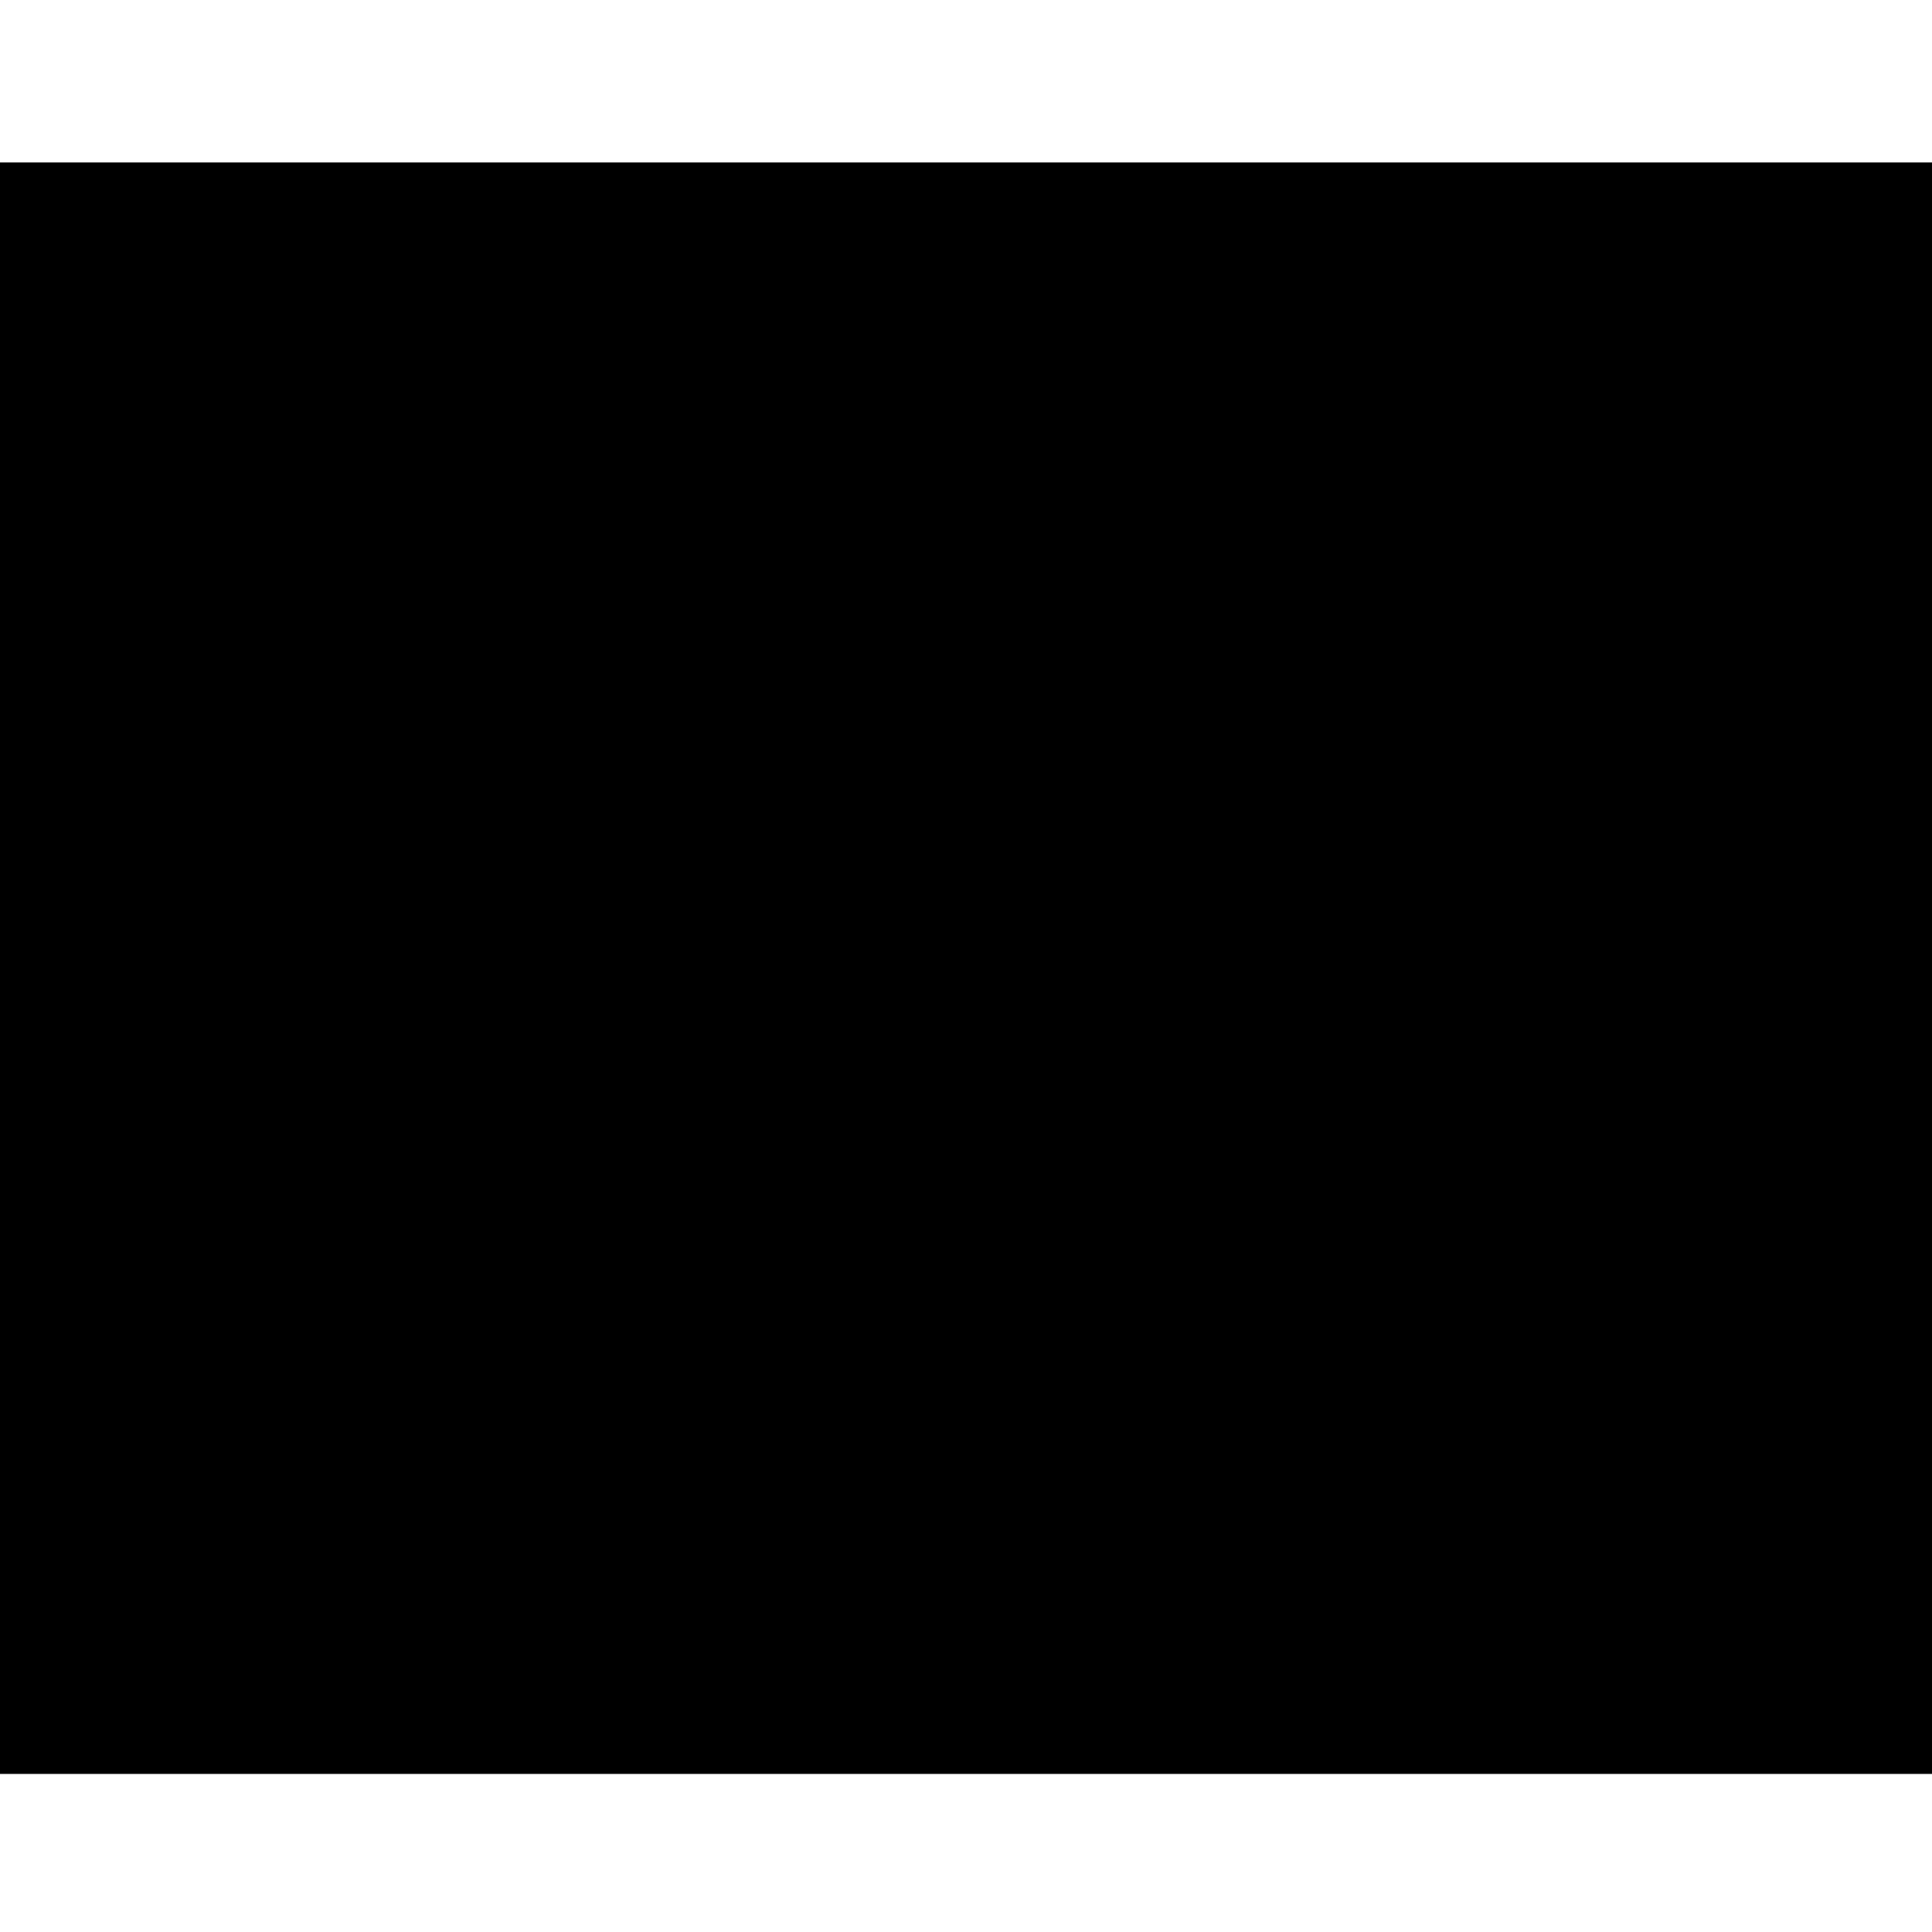
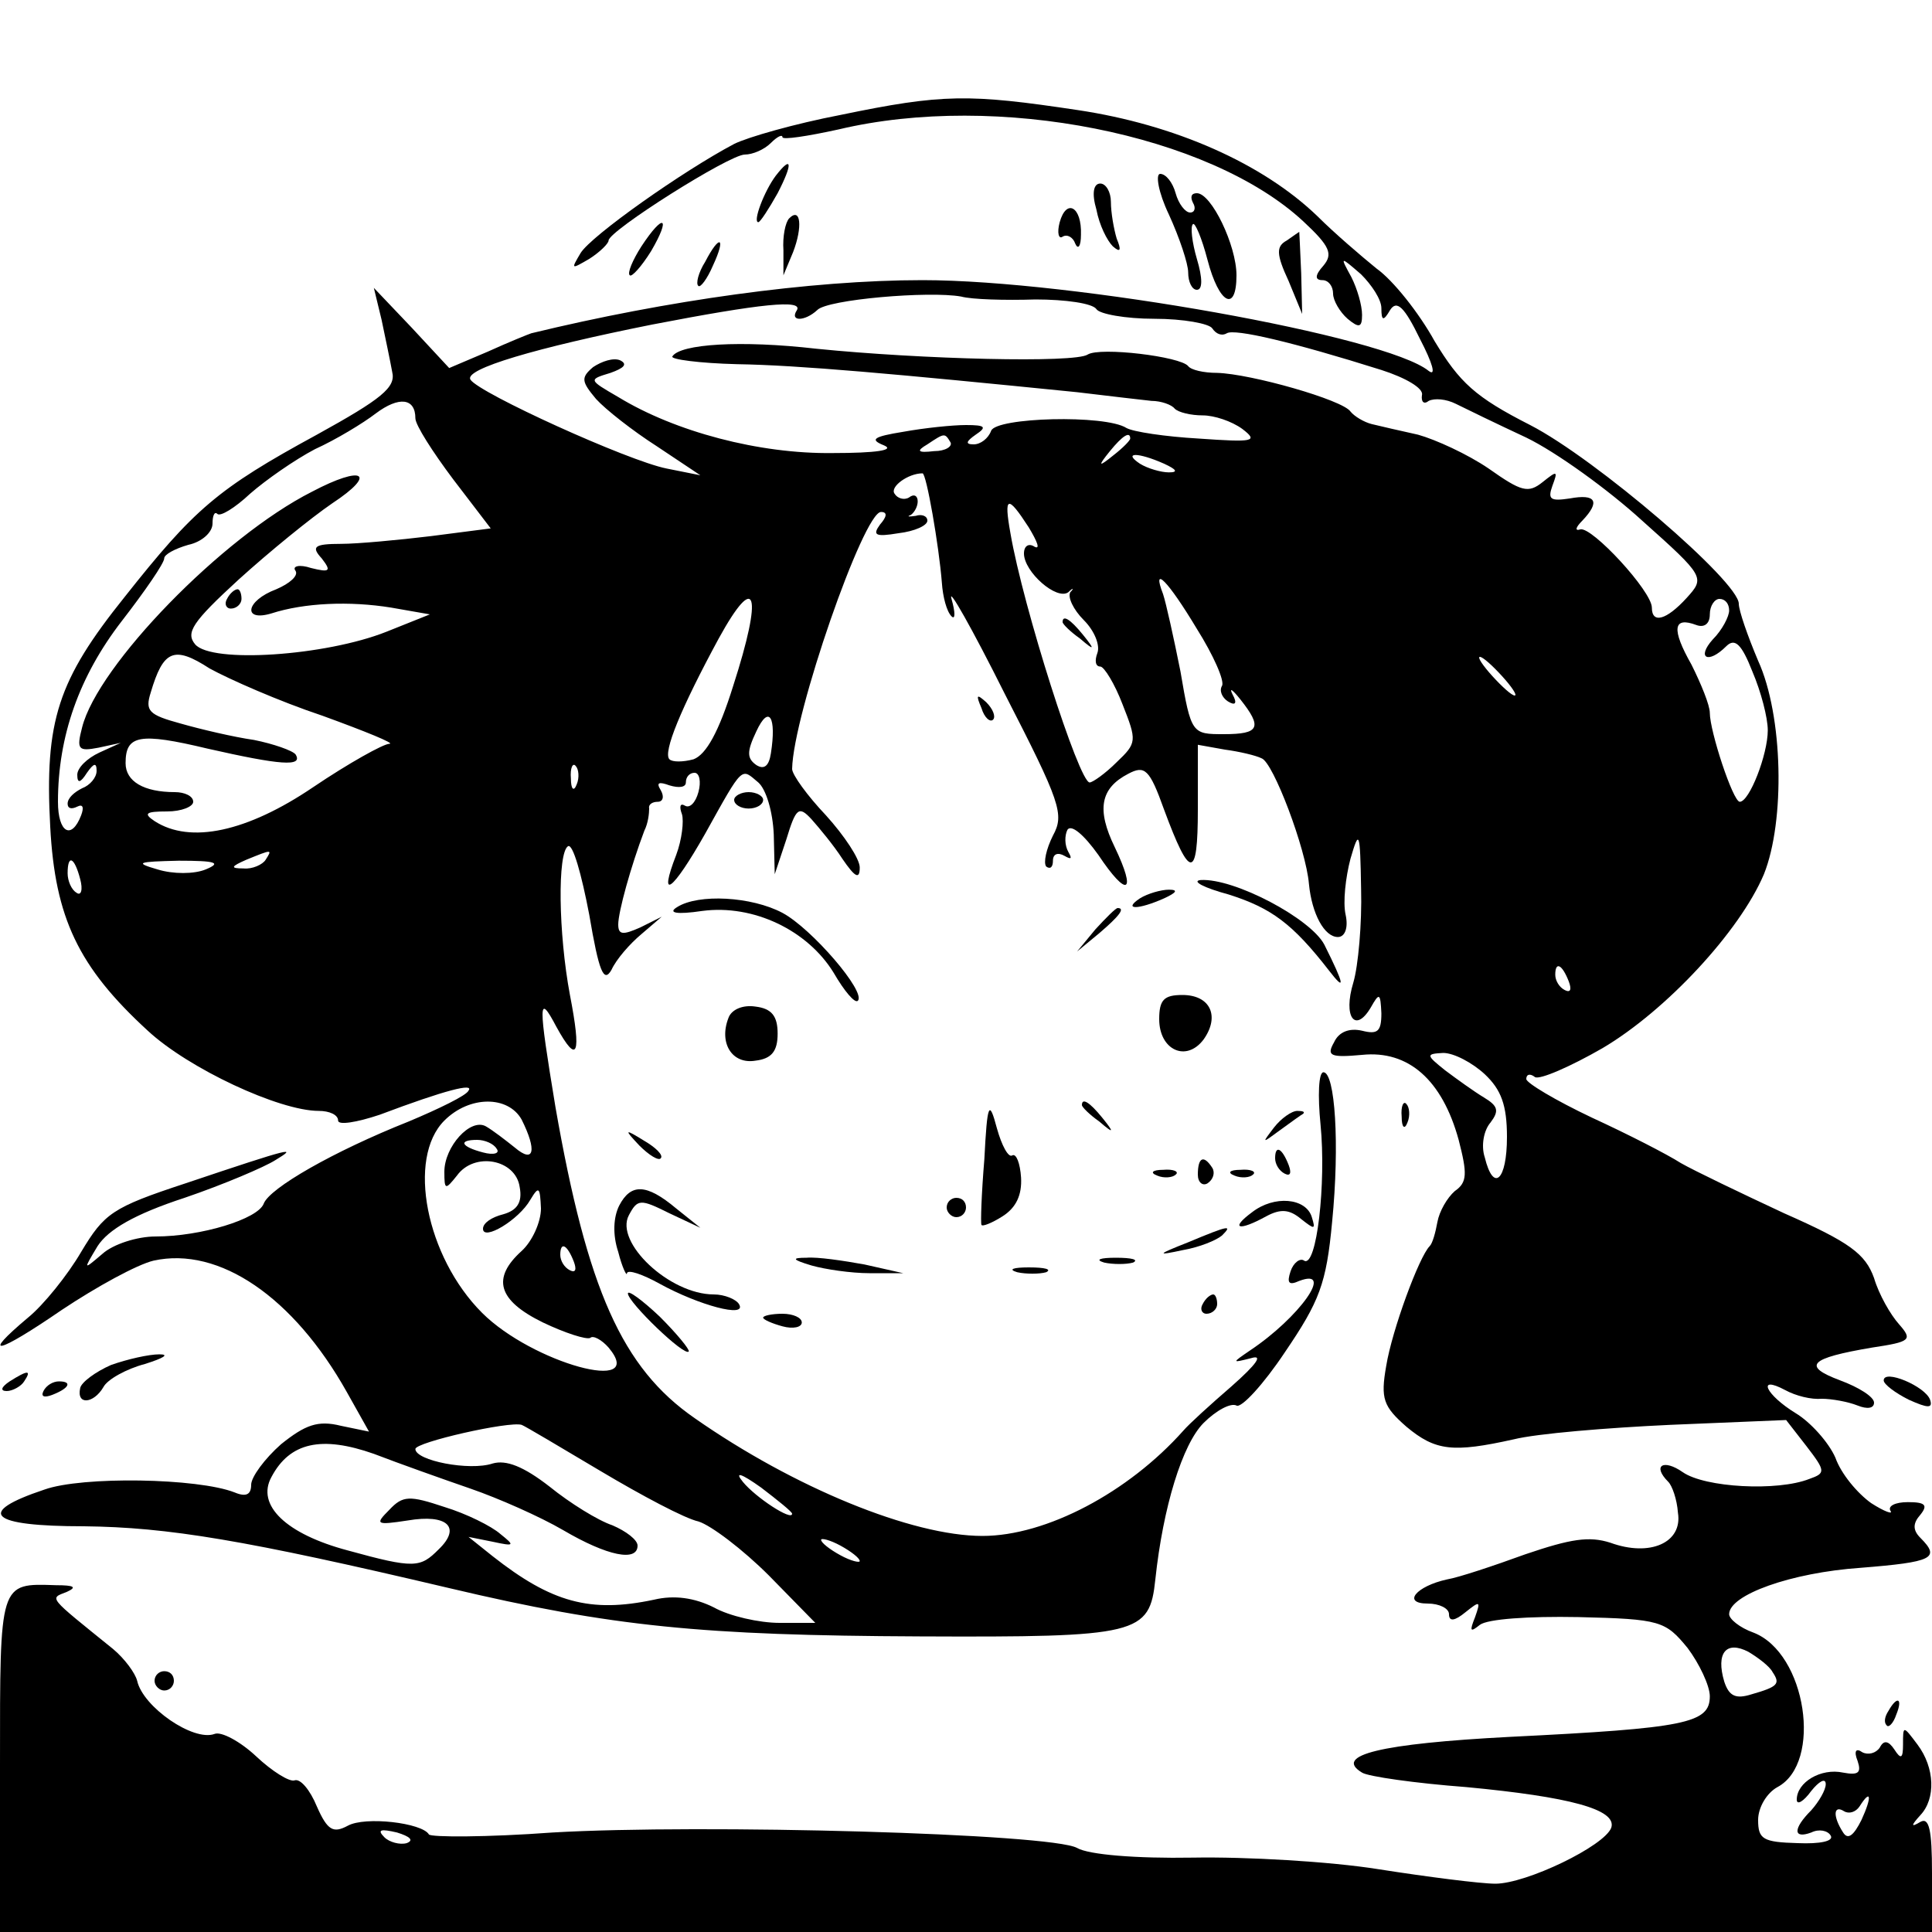
- <svg xmlns="http://www.w3.org/2000/svg" version="1.0" width="440pt" height="440pt" viewBox="0 0 440 440" preserveAspectRatio="xMidYMid meet">
-   <g transform="translate(0,440) scale(0.1,-0.1)" fill="#000000" stroke="none">
-     <path d="M0 2195 l0 -1835 2200 0 2200 0 0 1835 0 1835 -2200 0 -2200 0 0 -1835z" />
+ <svg xmlns="http://www.w3.org/2000/svg" version="1.0" width="200pt" height="200pt" viewBox="0 0 200 200" preserveAspectRatio="xMidYMid meet">
+   <g transform="translate(0,200) scale(0.1,-0.1)" fill="#000000" stroke="none">
+     <path d="M870 1881 c-47 -9 -96 -23 -110 -30 -53 -28 -148 -95 -159 -113 -10 -17 -10 -17 9 -6 11 7 20 16 20 19 0 10 125 89 141 89 8 0 20 5 27 12 7 7 12 9 12 6 0 -3 26 1 58 8 164 39 384 -5 481 -95 28 -26 31 -34 21 -46 -9 -10 -9 -15 -1 -15 6 0 11 -6 11 -14 0 -7 7 -19 15 -26 12 -10 15 -9 15 4 0 10 -5 27 -11 39 -12 22 -12 22 10 3 11 -11 21 -26 21 -35 0 -13 2 -14 9 -2 7 11 15 3 31 -30 13 -25 17 -39 9 -33 -44 36 -369 94 -524 94 -116 0 -265 -21 -405 -55 -3 -1 -23 -9 -45 -19 l-40 -17 -39 42 -39 41 8 -33 c4 -19 9 -43 11 -54 4 -16 -11 -28 -78 -65 -103 -56 -127 -77 -199 -168 -69 -86 -83 -128 -77 -238 5 -94 29 -145 101 -211 42 -39 136 -83 177 -83 11 0 20 -4 20 -10 0 -5 19 -2 43 6 69 26 98 33 92 25 -2 -5 -31 -19 -62 -32 -78 -31 -144 -69 -150 -85 -6 -16 -65 -34 -112 -34 -19 0 -44 -8 -55 -18 -20 -17 -20 -17 -5 8 11 17 38 33 90 50 41 14 83 32 94 39 23 14 20 14 -93 -24 -76 -25 -84 -31 -108 -71 -14 -24 -39 -55 -55 -68 -50 -42 -32 -38 35 8 36 24 78 47 95 51 68 15 145 -38 200 -136 l23 -41 -29 6 c-24 6 -37 1 -62 -19 -17 -15 -31 -34 -31 -42 0 -10 -5 -13 -17 -8 -38 15 -158 17 -197 3 -72 -24 -57 -38 41 -38 87 -1 166 -14 378 -64 169 -40 262 -49 487 -50 227 -1 238 2 244 59 8 75 28 140 50 162 13 13 28 21 34 18 5 -3 28 22 50 55 36 53 43 71 49 135 8 81 3 155 -9 155 -5 0 -6 -24 -3 -54 6 -61 -4 -149 -17 -141 -4 3 -11 -2 -14 -11 -4 -12 -2 -15 9 -10 37 14 0 -38 -51 -72 -19 -13 -19 -13 1 -8 13 4 6 -6 -20 -29 -22 -19 -44 -39 -50 -46 -57 -64 -142 -109 -208 -109 -73 0 -195 50 -298 122 -75 52 -111 133 -144 322 -18 109 -18 119 1 83 22 -40 26 -29 14 33 -12 64 -13 147 -2 154 5 3 14 -29 22 -71 10 -59 15 -71 23 -57 5 11 19 27 31 37 l21 18 -22 -11 c-18 -8 -23 -8 -23 3 0 13 13 60 27 97 4 8 5 18 5 23 -1 4 3 7 9 7 5 0 7 5 3 12 -5 8 -2 9 9 5 10 -3 17 -2 17 3 0 6 4 10 9 10 5 0 7 -9 4 -20 -3 -11 -9 -17 -14 -14 -5 3 -6 -1 -3 -9 2 -7 0 -26 -6 -42 -19 -49 -4 -38 30 22 40 72 37 68 55 53 8 -7 15 -30 16 -54 l1 -41 12 36 c10 33 13 35 26 21 8 -9 23 -27 32 -41 13 -19 18 -22 18 -9 0 9 -16 33 -35 54 -19 20 -35 42 -35 48 1 56 74 266 92 266 7 0 6 -5 -1 -13 -8 -11 -5 -13 19 -9 17 2 30 8 30 13 0 5 -6 7 -12 5 -7 -1 -10 -1 -5 1 4 3 7 9 7 14 0 6 -4 8 -9 4 -5 -3 -12 -1 -15 4 -5 7 14 21 29 21 4 0 17 -75 20 -113 1 -15 5 -30 10 -35 4 -4 4 4 0 18 -4 14 21 -30 55 -98 58 -113 62 -125 50 -147 -7 -14 -10 -28 -7 -32 4 -3 7 -1 7 6 0 7 5 9 12 5 7 -4 8 -3 4 4 -4 7 -4 17 -1 23 4 6 17 -5 32 -26 30 -45 40 -40 17 8 -19 39 -15 61 14 76 17 9 22 5 37 -37 27 -73 35 -73 35 0 l0 67 28 -5 c15 -2 32 -6 38 -9 12 -4 46 -94 49 -130 3 -31 16 -55 30 -55 7 0 11 9 8 23 -3 13 0 39 5 58 9 31 10 29 11 -31 1 -36 -3 -80 -8 -97 -11 -36 2 -53 18 -26 9 16 10 15 11 -6 0 -19 -4 -22 -20 -18 -13 3 -24 -1 -29 -12 -8 -14 -4 -16 29 -13 48 5 83 -26 100 -88 9 -35 9 -44 -4 -53 -8 -7 -16 -21 -18 -32 -2 -11 -5 -22 -8 -25 -11 -11 -39 -87 -45 -124 -6 -34 -3 -42 21 -63 30 -25 48 -27 111 -13 24 6 97 12 162 15 l120 5 21 -27 c20 -26 20 -28 3 -34 -33 -13 -108 -9 -131 7 -20 14 -32 7 -15 -10 4 -4 9 -18 10 -32 5 -31 -29 -46 -70 -31 -22 7 -41 4 -88 -12 -33 -12 -69 -24 -81 -26 -32 -7 -47 -25 -20 -25 12 0 22 -5 22 -11 0 -8 6 -7 17 2 15 12 16 12 10 -5 -6 -15 -5 -16 5 -8 8 6 50 9 102 8 85 -2 90 -4 113 -32 12 -16 23 -39 23 -50 0 -28 -25 -33 -207 -42 -134 -7 -183 -19 -153 -37 6 -4 55 -11 108 -15 106 -10 156 -23 150 -42 -7 -19 -88 -58 -120 -58 -15 0 -70 7 -121 15 -50 8 -137 13 -192 12 -59 -1 -108 3 -120 10 -27 15 -388 25 -543 16 -68 -5 -126 -5 -128 -2 -7 12 -66 19 -84 9 -15 -8 -21 -5 -32 20 -7 17 -17 29 -23 27 -5 -2 -23 9 -40 25 -16 15 -36 26 -43 23 -22 -8 -74 28 -80 55 -2 8 -13 23 -25 33 -68 55 -66 52 -48 59 11 5 8 7 -11 7 -59 2 -58 4 -58 -185 l0 -174 1000 0 1000 0 0 61 c0 45 -3 58 -12 53 -10 -6 -10 -4 0 7 16 17 15 49 -3 73 -15 20 -15 20 -15 0 0 -14 -2 -16 -9 -5 -6 9 -11 10 -15 2 -4 -6 -12 -8 -18 -5 -7 5 -9 1 -5 -9 4 -12 1 -15 -15 -12 -23 5 -48 -10 -48 -28 0 -6 7 -2 15 9 8 10 15 14 15 7 0 -6 -7 -18 -15 -27 -19 -19 -19 -30 0 -23 8 4 17 2 20 -3 4 -6 -11 -9 -34 -8 -36 1 -41 4 -41 24 0 13 9 28 20 34 47 25 30 139 -25 160 -14 5 -25 14 -25 19 0 20 64 43 136 48 75 6 83 10 62 31 -8 8 -8 15 0 24 8 10 5 13 -13 13 -13 0 -21 -4 -18 -9 3 -4 -6 -1 -20 8 -14 10 -31 30 -37 47 -7 16 -26 37 -41 46 -31 19 -41 40 -11 24 11 -6 27 -10 38 -9 10 0 27 -3 37 -7 10 -4 17 -3 17 3 0 6 -16 16 -35 23 -40 15 -32 23 33 34 40 6 42 8 28 24 -9 10 -21 31 -26 48 -9 25 -25 37 -93 67 -45 21 -93 44 -107 52 -14 9 -55 30 -92 47 -38 18 -68 36 -68 40 0 5 4 6 9 2 5 -3 37 11 70 30 66 39 142 121 167 180 22 55 20 164 -6 221 -11 26 -20 52 -20 59 0 23 -148 150 -216 185 -57 29 -73 44 -99 87 -16 29 -43 63 -60 75 -16 13 -44 37 -61 54 -57 55 -148 95 -248 110 -113 17 -140 17 -246 -5z m202 -191 c31 0 59 -4 63 -10 3 -5 30 -10 60 -10 30 0 57 -5 60 -10 4 -6 10 -8 15 -5 8 5 68 -9 160 -38 25 -8 44 -19 42 -26 -1 -7 2 -10 7 -6 6 3 18 2 28 -3 10 -5 43 -21 73 -35 31 -15 85 -54 120 -86 65 -58 65 -59 46 -80 -21 -23 -36 -27 -36 -10 0 17 -62 84 -74 81 -6 -2 -5 2 2 9 19 20 14 28 -13 23 -20 -3 -23 -1 -18 13 6 16 5 16 -10 4 -15 -12 -22 -10 -56 14 -22 15 -55 30 -73 35 -18 4 -40 9 -48 11 -8 2 -18 8 -22 13 -8 12 -103 39 -138 40 -14 0 -27 3 -30 7 -8 10 -91 20 -104 12 -13 -9 -172 -5 -281 6 -78 9 -141 5 -149 -8 -2 -3 28 -7 67 -8 64 -1 163 -10 352 -29 33 -4 68 -8 77 -9 10 0 21 -4 24 -8 4 -4 17 -7 29 -7 12 0 30 -6 41 -14 17 -13 12 -14 -45 -10 -35 2 -68 7 -75 11 -22 14 -135 11 -140 -3 -3 -8 -11 -14 -18 -14 -9 0 -8 3 2 10 12 8 10 10 -10 10 -14 0 -43 -3 -65 -7 -31 -5 -35 -8 -20 -14 12 -5 -8 -8 -53 -8 -76 -1 -163 22 -222 58 -31 18 -31 18 -8 25 14 5 18 9 10 13 -7 3 -19 -1 -28 -7 -13 -11 -12 -15 3 -33 10 -11 38 -33 63 -49 l45 -30 -35 7 c-40 8 -194 78 -203 92 -7 11 68 33 188 57 114 22 156 26 150 15 -8 -12 8 -12 21 0 10 11 116 20 149 14 11 -3 45 -4 77 -3z m-642 -123 c0 -7 18 -35 39 -63 l39 -51 -62 -8 c-33 -4 -76 -8 -93 -8 -28 0 -31 -3 -20 -15 10 -13 9 -15 -11 -10 -12 4 -20 2 -16 -3 3 -5 -6 -13 -20 -19 -32 -12 -35 -34 -5 -25 34 11 81 13 124 6 l40 -7 -45 -18 c-63 -25 -181 -33 -198 -13 -10 12 -3 23 45 67 32 29 75 64 97 79 47 31 32 40 -21 12 -93 -47 -222 -180 -238 -244 -6 -23 -4 -25 17 -21 l23 5 -22 -10 c-13 -6 -23 -16 -23 -23 0 -9 3 -9 10 2 7 10 10 11 10 2 0 -7 -7 -15 -15 -18 -8 -4 -15 -10 -15 -16 0 -5 4 -6 10 -3 6 3 7 -1 4 -9 -10 -26 -24 -18 -24 14 0 68 22 130 66 187 24 31 44 60 44 65 0 4 11 10 25 14 14 3 25 13 25 22 0 8 2 13 5 10 3 -3 18 6 34 21 16 14 46 35 67 46 22 10 50 27 63 37 24 18 41 16 41 -5z m554 -25 c2 -4 -5 -9 -17 -9 -17 -2 -19 0 -7 7 18 12 18 12 24 2z m186 4 c0 -2 -8 -10 -17 -17 -16 -13 -17 -12 -4 4 13 16 21 21 21 13z m35 -26 c13 -6 15 -9 5 -9 -8 0 -22 4 -30 9 -18 12 -2 12 25 0z m-140 -66 c9 -15 12 -23 6 -20 -6 4 -11 1 -11 -7 0 -19 34 -49 46 -40 5 5 6 4 2 0 -3 -5 3 -18 14 -29 11 -11 17 -26 14 -34 -3 -8 -2 -14 3 -14 4 0 15 -18 23 -39 15 -38 15 -40 -6 -60 -12 -12 -25 -21 -28 -21 -11 0 -69 182 -82 258 -7 39 -3 40 19 6z m174 -105 c17 -27 29 -54 26 -59 -3 -5 0 -12 6 -16 8 -5 10 -2 5 7 -4 8 0 5 8 -5 23 -29 20 -36 -17 -36 -33 0 -34 0 -45 65 -7 35 -15 71 -18 80 -12 31 5 14 35 -36z m-480 -59 c-15 -48 -28 -71 -41 -76 -11 -3 -22 -3 -25 0 -7 7 12 53 51 125 39 71 46 47 15 -49z m1031 78 c0 -6 -7 -20 -17 -30 -17 -19 -5 -26 14 -7 9 9 16 2 27 -26 9 -21 16 -48 16 -61 0 -25 -19 -74 -29 -74 -7 0 -31 73 -31 92 0 8 -9 30 -19 50 -21 37 -19 50 5 41 8 -3 14 1 14 11 0 9 5 16 10 16 6 0 10 -5 10 -12z m-1456 -109 c44 -16 76 -29 69 -29 -6 0 -42 -20 -79 -45 -68 -46 -127 -59 -164 -35 -12 8 -9 10 13 10 15 0 27 5 27 10 0 6 -9 10 -19 10 -32 0 -51 11 -51 30 0 29 14 32 85 15 75 -17 99 -19 91 -6 -3 4 -23 11 -43 15 -21 3 -55 11 -76 17 -33 9 -37 13 -31 32 13 44 24 49 61 25 20 -11 72 -34 117 -49z m1221 41 c10 -11 16 -20 13 -20 -3 0 -13 9 -23 20 -10 11 -16 20 -13 20 3 0 13 -9 23 -20z m-757 -80 c-2 -13 -7 -17 -15 -12 -10 7 -10 14 0 35 13 28 21 15 15 -23z m-201 -32 c-3 -8 -6 -5 -6 6 -1 11 2 17 5 13 3 -3 4 -12 1 -19z m-322 -78 c-3 -5 -14 -10 -23 -9 -14 0 -13 2 3 9 27 11 27 11 20 0z m-192 -20 c3 -11 1 -18 -4 -14 -5 3 -9 12 -9 20 0 20 7 17 13 -6z m130 10 c-12 -5 -34 -5 -50 0 -24 7 -21 8 22 9 38 0 45 -2 28 -9z m1411 -116 c3 -8 2 -12 -4 -9 -6 3 -10 10 -10 16 0 14 7 11 14 -7z m-87 -96 c17 -16 23 -32 23 -65 0 -45 -14 -58 -23 -21 -4 12 -1 28 6 36 9 12 8 17 -7 26 -10 6 -28 19 -40 28 -20 16 -20 17 -2 18 11 0 30 -10 43 -22z m-997 -47 c16 -32 13 -46 -7 -29 -10 8 -23 18 -30 22 -16 9 -43 -21 -43 -47 0 -19 1 -19 13 -4 18 25 61 17 65 -12 3 -16 -3 -24 -17 -28 -12 -3 -21 -9 -21 -15 0 -13 37 9 49 30 9 15 10 13 11 -9 0 -14 -9 -34 -20 -44 -31 -28 -25 -51 22 -74 23 -11 45 -18 49 -16 3 3 12 -2 19 -10 41 -49 -79 -16 -131 36 -58 58 -78 160 -39 199 26 26 66 26 80 1z m-26 -30 c4 -5 -3 -7 -14 -4 -23 6 -26 13 -6 13 8 0 17 -4 20 -9z m80 -117 c3 -8 2 -12 -4 -9 -6 3 -10 10 -10 16 0 14 7 11 14 -7z m28 -217 c42 -25 87 -49 101 -52 13 -4 46 -29 73 -56 l48 -49 -37 0 c-21 0 -52 7 -68 16 -20 10 -41 13 -62 8 -66 -14 -106 -3 -167 45 l-25 20 25 -5 c23 -5 23 -4 8 8 -9 8 -35 21 -58 28 -36 12 -43 12 -57 -3 -15 -15 -14 -16 19 -11 41 7 56 -7 32 -30 -19 -19 -25 -20 -94 -1 -64 17 -95 47 -79 76 19 36 52 43 106 24 26 -10 71 -26 100 -36 29 -10 72 -29 96 -43 46 -27 77 -33 77 -16 0 6 -12 15 -26 21 -15 5 -44 23 -65 40 -27 21 -45 28 -59 24 -24 -8 -80 3 -80 15 0 7 97 29 110 25 3 -1 40 -23 82 -48z m198 -44 c0 -8 -38 17 -51 33 -9 11 -2 9 19 -6 17 -13 32 -25 32 -27z m70 -49 c0 -2 -9 0 -20 6 -11 6 -20 13 -20 16 0 2 9 0 20 -6 11 -6 20 -13 20 -16z m945 -115 c8 -12 6 -15 -22 -23 -16 -5 -23 -2 -28 13 -9 30 2 43 25 31 10 -6 22 -15 25 -21z m92 -153 c-8 -16 -14 -21 -19 -13 -11 17 -10 29 1 22 5 -3 12 -1 16 5 12 19 13 10 2 -14z m-1506 -24 c-7 -2 -18 1 -23 6 -8 8 -4 9 13 5 13 -4 18 -8 10 -11z" />
+     <path d="M235 1380 c-3 -5 -1 -10 4 -10 6 0 11 5 11 10 0 6 -2 10 -4 10 -3 0 -8 -4 -11 -10z" />
+     <path d="M1100 1356 c0 -2 8 -10 18 -17 15 -13 16 -12 3 4 -13 16 -21 21 -21 13z" />
+     <path d="M803 1818 c-12 -16 -24 -48 -18 -48 2 0 11 14 20 30 16 31 15 40 -2 18z" />
+     <path d="M1210 1778 c11 -24 20 -51 20 -60 0 -10 4 -18 9 -18 6 0 6 12 0 32 -5 17 -7 34 -4 36 2 2 9 -14 15 -37 12 -46 30 -55 30 -16 0 31 -26 85 -41 85 -6 0 -7 -4 -4 -10 3 -5 2 -10 -3 -10 -5 0 -12 9 -15 20 -3 11 -10 20 -16 20 -5 0 -2 -19 9 -42z" />
+     <path d="M1135 1783 c3 -16 11 -32 17 -38 8 -7 9 -4 4 8 -3 10 -6 27 -6 38 0 10 -5 19 -11 19 -7 0 -9 -10 -4 -27z" />
+     <path d="M1097 1770 c-3 -11 -1 -18 3 -15 5 3 11 -1 13 -7 3 -7 6 -3 6 9 1 29 -15 38 -22 13z" />
+     <path d="M817 1774 c-4 -4 -7 -19 -6 -33 l0 -26 10 24 c10 26 8 47 -4 35z" />
+     <path d="M664 1745 c-9 -14 -15 -28 -12 -30 2 -2 12 9 22 25 21 36 13 40 -10 5z" />
+     <path d="M1332 1751 c-11 -6 -11 -14 2 -42 l14 -34 -1 42 c-1 24 -2 43 -2 43 0 0 -6 -4 -13 -9z" />
+     <path d="M730 1729 c-7 -11 -10 -23 -7 -25 2 -2 9 7 15 21 14 30 7 33 -8 4z" />
+     <path d="M1016 1267 c3 -10 9 -15 12 -12 3 3 0 11 -7 18 -10 9 -11 8 -5 -6z" />
+     <path d="M760 1172 c0 -5 7 -9 15 -9 8 0 15 4 15 9 0 4 -7 8 -15 8 -8 0 -15 -4 -15 -8z" />
+     <path d="M1272 1074 c44 -14 66 -30 104 -79 17 -22 16 -15 -5 27 -14 27 -93 69 -128 67 -10 -1 3 -8 29 -15z" />
+     <path d="M1180 1070 c-18 -12 -2 -12 25 0 13 6 15 9 5 9 -8 0 -22 -4 -30 -9z" />
+     <path d="M701 1061 c-10 -6 -1 -8 26 -4 53 7 109 -20 136 -64 11 -19 22 -32 25 -29 9 9 -48 75 -78 91 -32 17 -87 20 -109 6z" />
+     <path d="M1134 1038 l-19 -23 23 19 c21 18 27 26 19 26 -2 0 -12 -10 -23 -22z" />
+     <path d="M1200 945 c0 -32 28 -45 46 -21 17 24 7 46 -22 46 -19 0 -24 -5 -24 -25z" />
+     <path d="M754 946 c-10 -26 4 -48 28 -44 17 2 23 10 23 28 0 18 -6 26 -23 28 -13 2 -25 -3 -28 -12z" />
+     <path d="M1019 800 c-3 -36 -4 -66 -3 -68 1 -2 11 2 22 9 14 9 20 22 19 40 -1 15 -5 25 -9 23 -4 -3 -11 10 -16 28 -8 30 -10 27 -13 -32z" />
+     <path d="M1120 856 c0 -2 8 -10 18 -17 15 -13 16 -12 3 4 -13 16 -21 21 -21 13z" />
+     <path d="M1451 844 c0 -11 3 -14 6 -6 3 7 2 16 -1 19 -3 4 -6 -2 -5 -13z" />
+     <path d="M1319 833 c-13 -17 -13 -17 6 -3 11 8 22 16 24 17 2 2 0 3 -6 3 -6 0 -17 -8 -24 -17z" />
+     <path d="M662 814 c10 -10 20 -16 22 -13 3 3 -5 11 -17 18 -21 13 -21 12 -5 -5z" />
+     <path d="M1320 801 c0 -6 4 -13 10 -16 6 -3 7 1 4 9 -7 18 -14 21 -14 7z" />
+     <path d="M1240 784 c0 -8 5 -12 10 -9 6 4 8 11 5 16 -9 14 -15 11 -15 -7z" />
+     <path d="M1198 783 c7 -3 16 -2 19 1 4 3 -2 6 -13 5 -11 0 -14 -3 -6 -6z" />
+     <path d="M1278 783 c7 -3 16 -2 19 1 4 3 -2 6 -13 5 -11 0 -14 -3 -6 -6z" />
+     <path d="M641 752 c-6 -12 -7 -30 -1 -48 4 -16 9 -26 9 -22 1 4 16 -1 34 -11 40 -22 91 -36 82 -21 -3 5 -15 10 -26 10 -46 0 -103 54 -88 82 9 17 12 17 42 2 l32 -15 -25 20 c-31 26 -47 26 -59 3z" />
+     <path d="M980 750 c0 -5 5 -10 10 -10 6 0 10 5 10 10 0 6 -4 10 -10 10 -5 0 -10 -4 -10 -10z" />
+     <path d="M1296 745 c-23 -17 -14 -20 15 -4 15 8 24 7 36 -3 14 -11 15 -11 11 2 -6 20 -39 23 -62 5z" />
+     <path d="M1230 714 c-33 -13 -33 -14 -5 -8 17 3 34 10 40 15 11 11 8 11 -35 -7z" />
+     <path d="M840 690 c14 -4 41 -8 60 -8 l35 0 -40 9 c-22 4 -49 8 -60 7 -16 0 -15 -2 5 -8z" />
+     <path d="M1143 693 c9 -2 23 -2 30 0 6 3 -1 5 -18 5 -16 0 -22 -2 -12 -5z" />
+     <path d="M1053 683 c9 -2 23 -2 30 0 6 3 -1 5 -18 5 -16 0 -22 -2 -12 -5z" />
+     <path d="M650 661 c0 -9 59 -66 63 -60 1 2 -12 18 -30 36 -18 17 -33 28 -33 24z" />
+     <path d="M1245 650 c-3 -5 -1 -10 4 -10 6 0 11 5 11 10 0 6 -2 10 -4 10 -3 0 -8 -4 -11 -10z" />
+     <path d="M790 636 c0 -2 9 -6 20 -9 11 -3 20 -1 20 4 0 5 -9 9 -20 9 -11 0 -20 -2 -20 -4z" />
+     <path d="M115 587 c-16 -7 -31 -18 -32 -24 -4 -18 14 -16 24 1 4 8 24 19 43 24 19 6 26 10 15 10 -11 0 -33 -5 -50 -11z" />
+     <path d="M10 570 c-9 -6 -10 -10 -3 -10 6 0 15 5 18 10 8 12 4 12 -15 0z" />
+     <path d="M1950 571 c0 -4 12 -13 26 -20 20 -9 25 -9 22 0 -5 14 -48 32 -48 20z" />
+     <path d="M45 560 c-3 -6 1 -7 9 -4 18 7 21 14 7 14 -6 0 -13 -4 -16 -10z" />
+     <path d="M160 260 c0 -5 5 -10 10 -10 6 0 10 5 10 10 0 6 -4 10 -10 10 -5 0 -10 -4 -10 -10z" />
+     <path d="M1955 229 c-4 -6 -5 -12 -2 -15 2 -3 7 2 10 11 7 17 1 20 -8 4z" />
  </g>
</svg>
